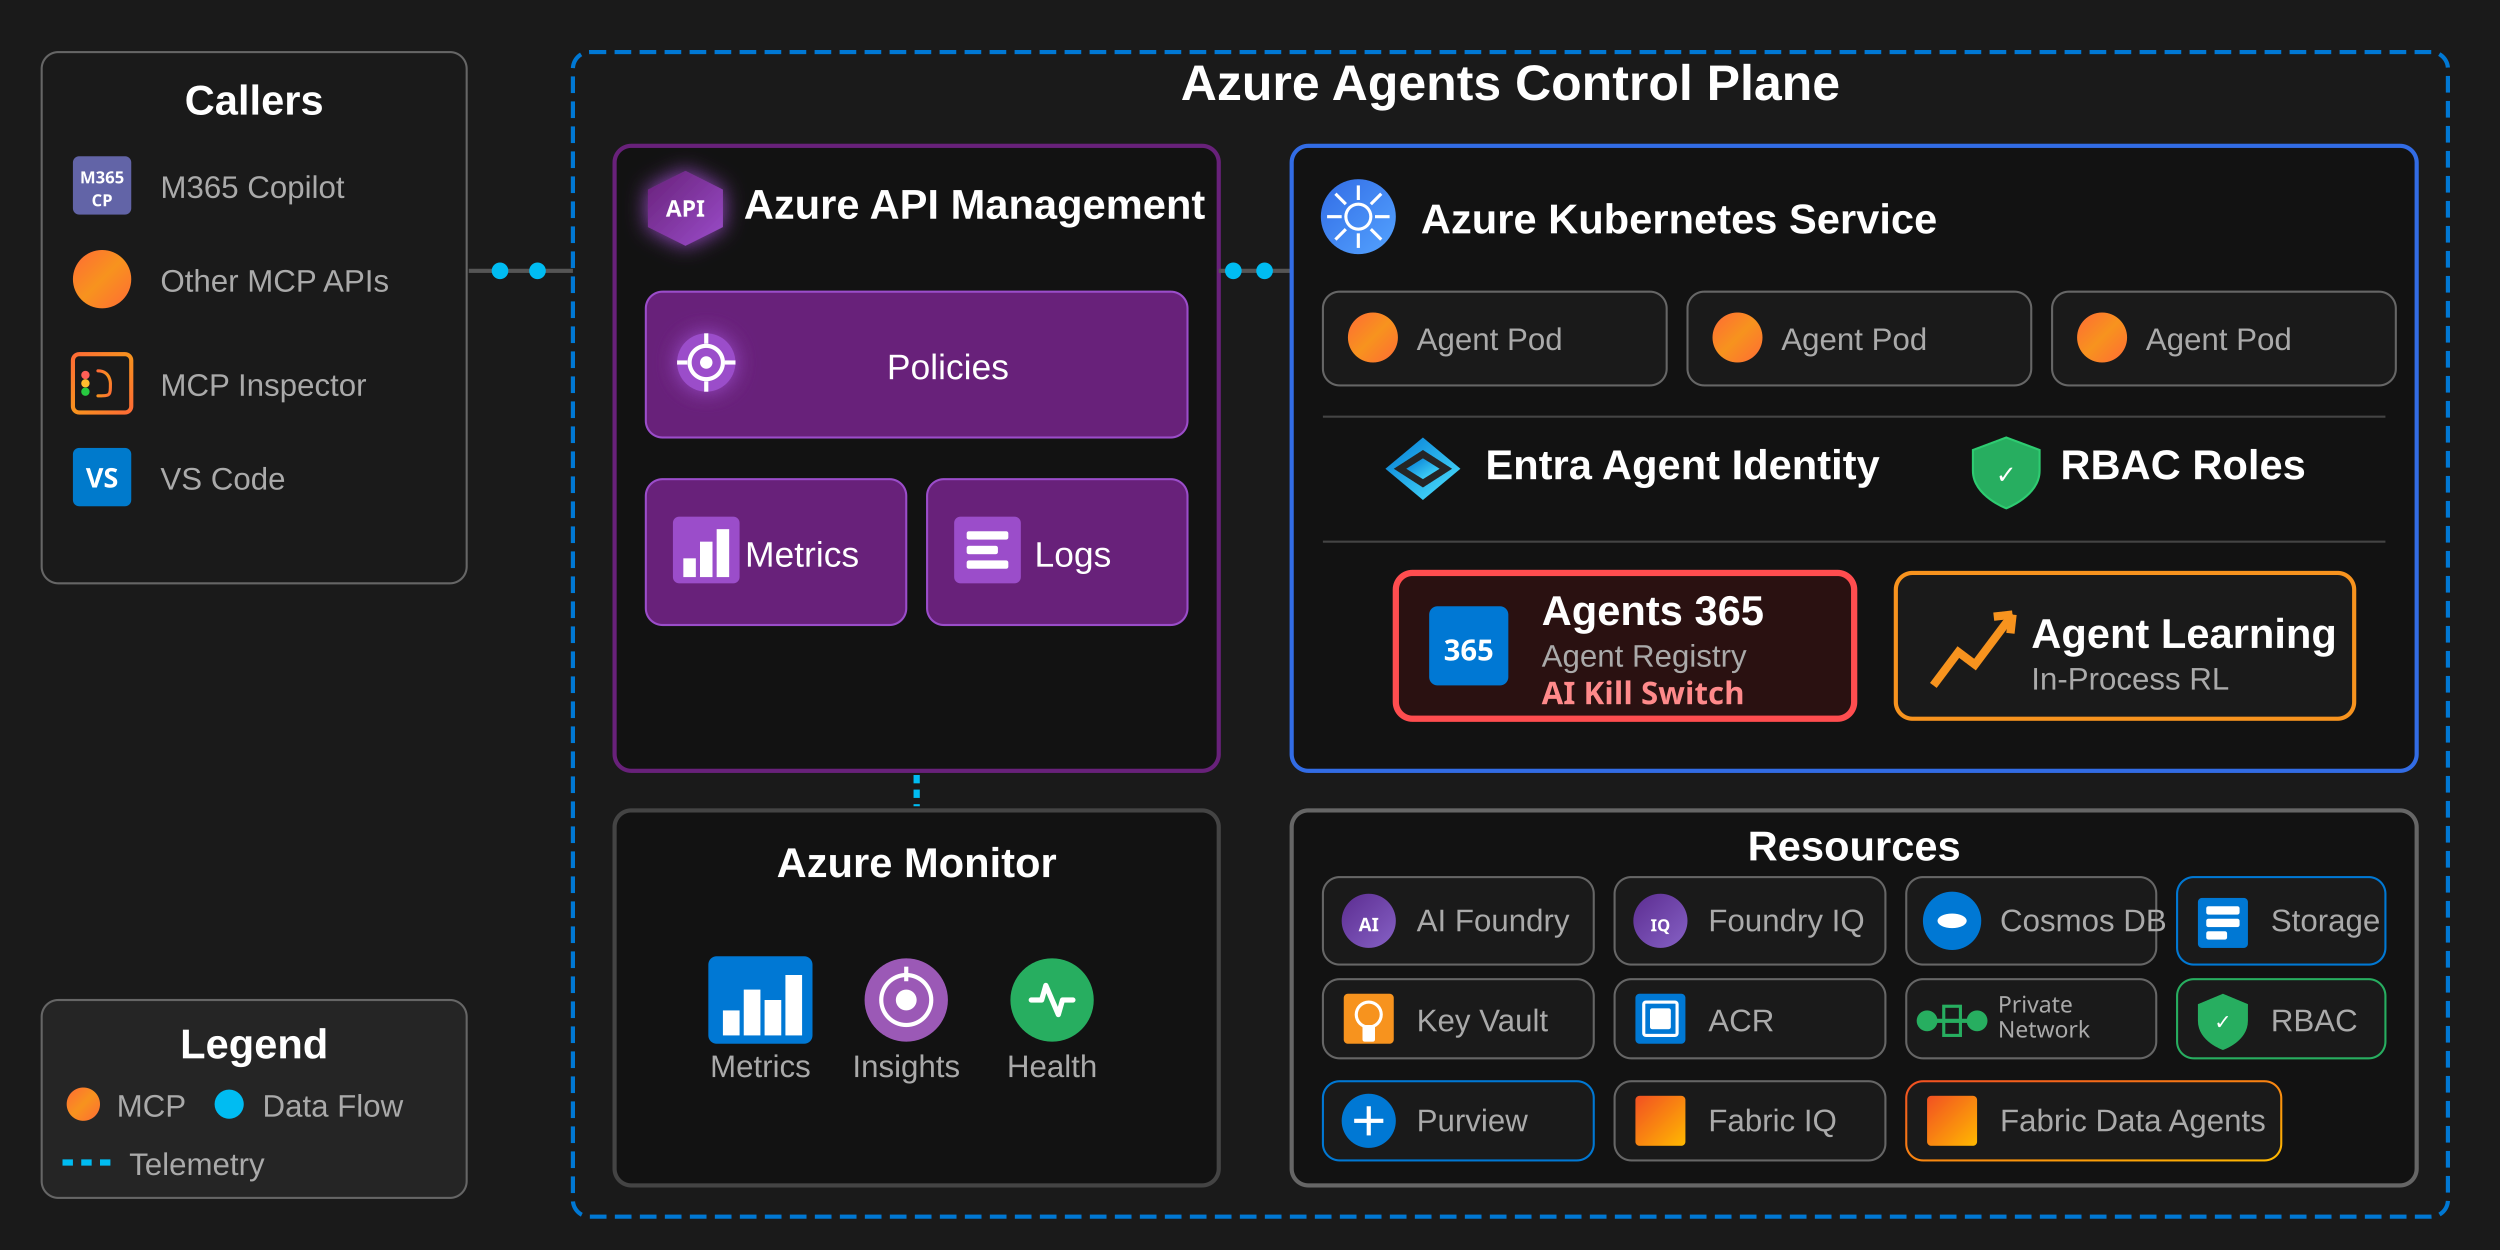
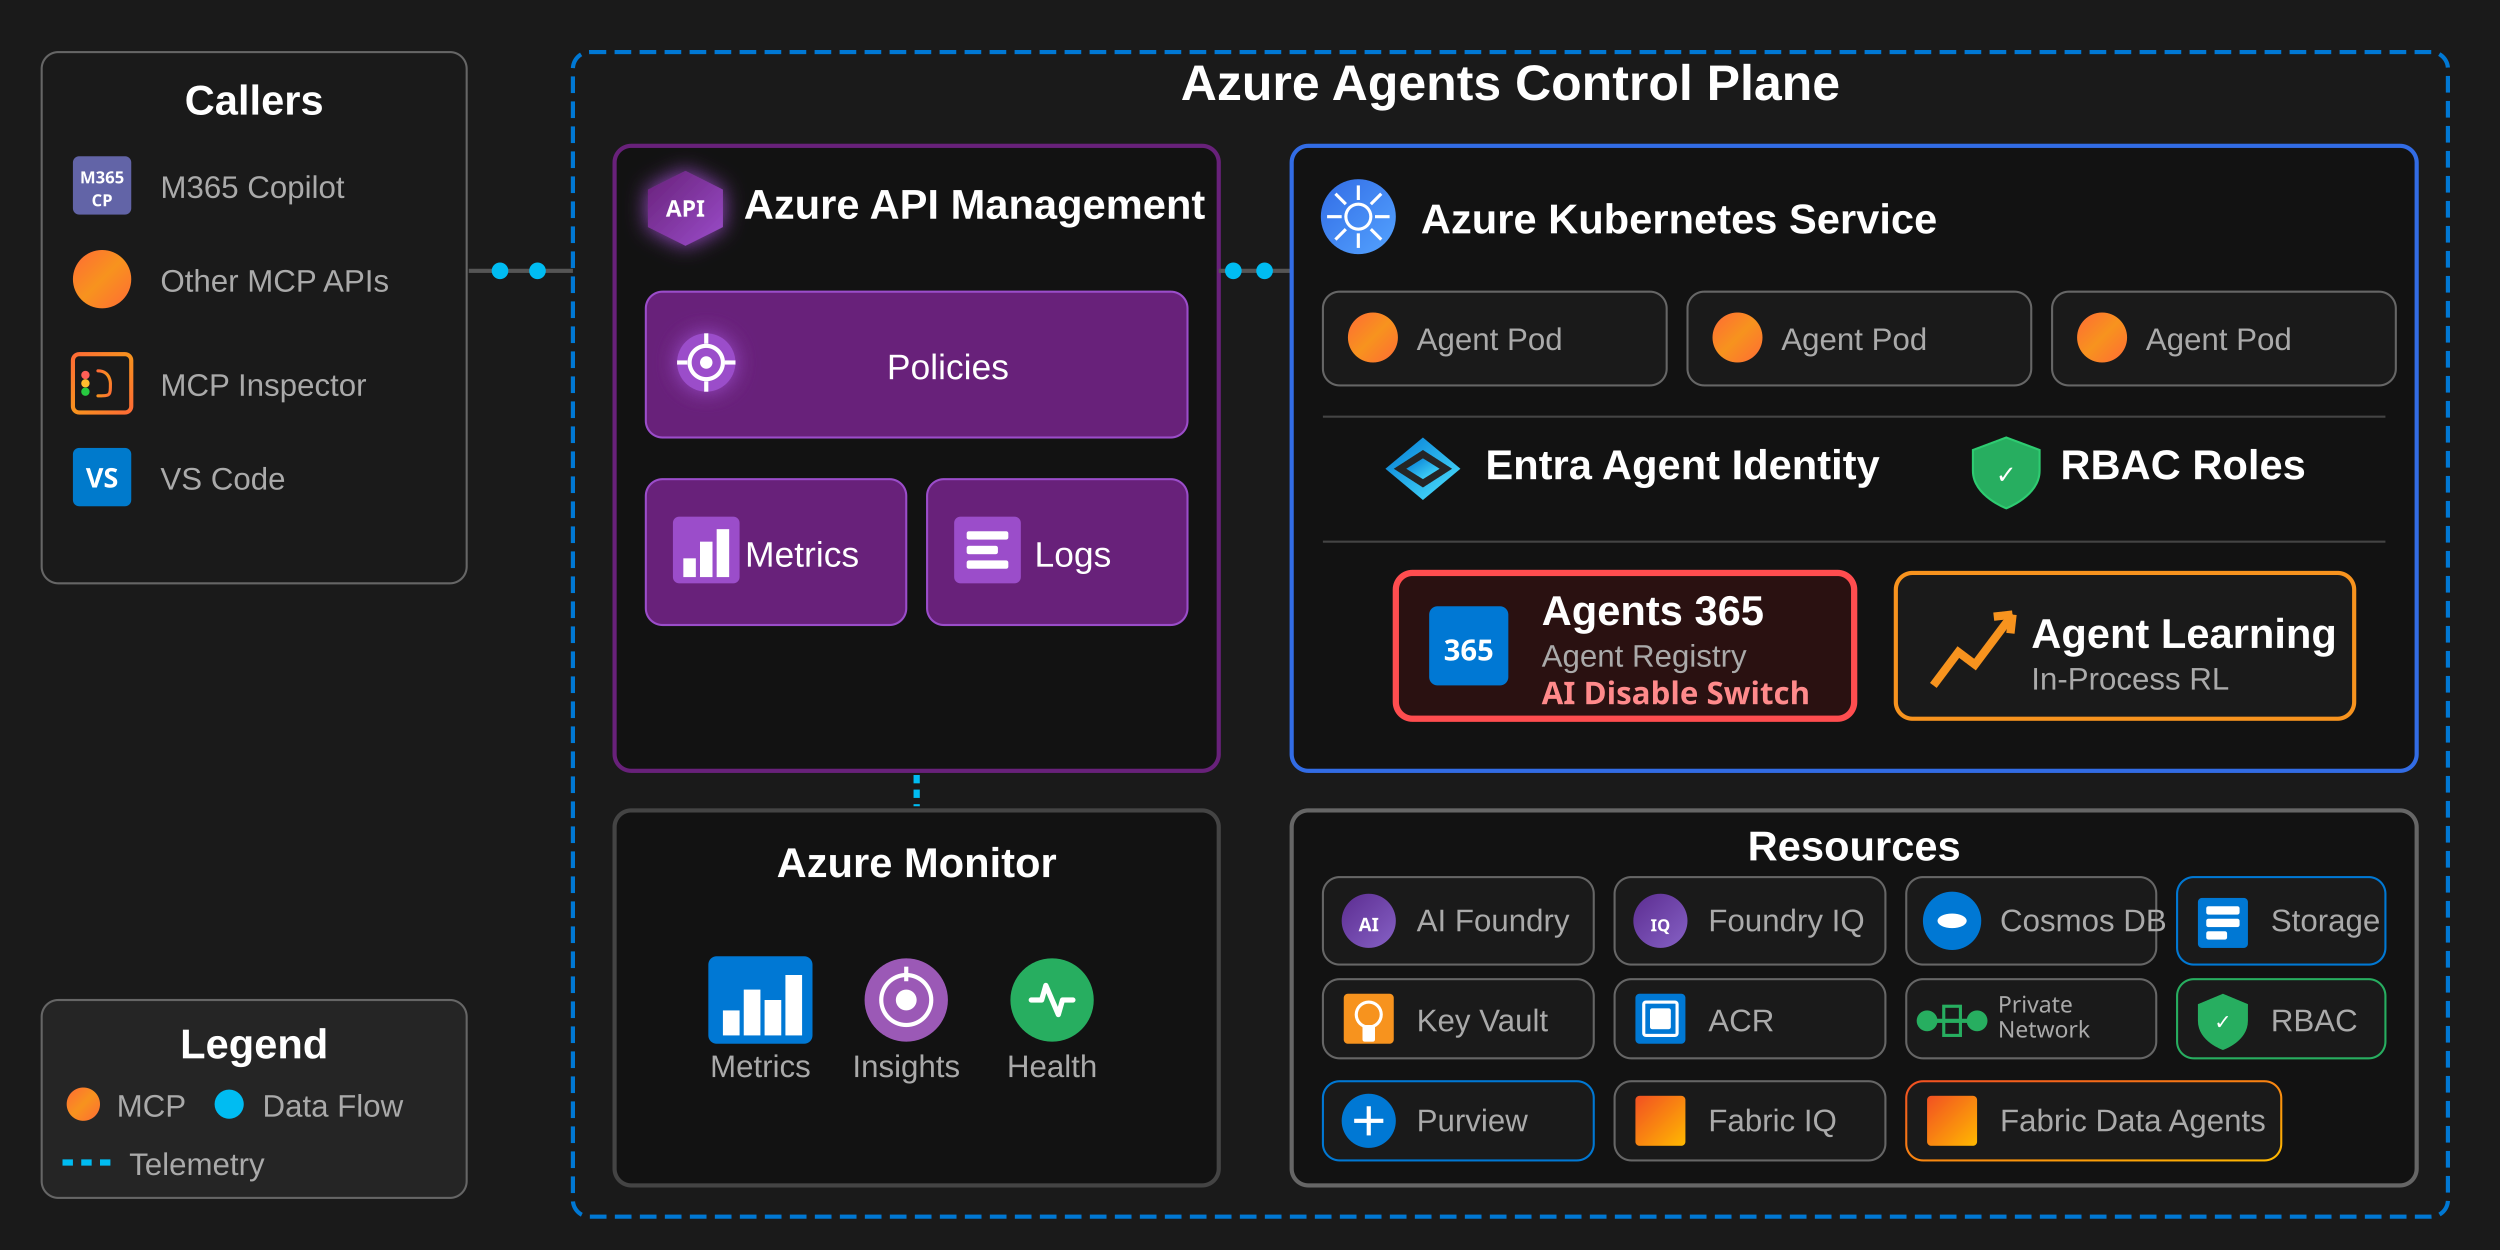
<svg xmlns="http://www.w3.org/2000/svg" viewBox="0 0 1200 600">
  <defs>
    <style>
      @keyframes pulse {
        0% { opacity: 0; transform: translateX(-20px); }
        50% { opacity: 1; }
        100% { opacity: 0; transform: translateX(20px); }
      }
      @keyframes glow {
        0%, 100% { filter: drop-shadow(0 0 3px #00bcf2); }
        50% { filter: drop-shadow(0 0 8px #00bcf2); }
      }
      .pulse-dot { animation: pulse 1.5s ease-in-out infinite; }
      .pulse-dot-delay1 { animation: pulse 1.5s ease-in-out 0.3s infinite; }
      .pulse-dot-delay2 { animation: pulse 1.5s ease-in-out 0.6s infinite; }
      .logo-glow { animation: glow 2s ease-in-out infinite; }
      .apim-glow { animation: glow 2s ease-in-out infinite; filter: drop-shadow(0 0 5px #9b4dca); }
      .title { font-family: 'Segoe UI', Arial, sans-serif; font-size: 20px; font-weight: 600; fill: #fff; }
      .title-large { font-family: 'Segoe UI', Arial, sans-serif; font-size: 24px; font-weight: 600; fill: #fff; }
      .label { font-family: 'Segoe UI', Arial, sans-serif; font-size: 17px; fill: #fff; }
      .sublabel { font-family: 'Segoe UI', Arial, sans-serif; font-size: 15px; fill: #aaa; }
      .section-label { font-family: 'Segoe UI', Arial, sans-serif; font-size: 16px; fill: #ccc; }
      .box { rx: 8; ry: 8; }
      .connector { stroke: #555; stroke-width: 2; fill: none; }
      .connector-dotted { stroke: #555; stroke-width: 2; fill: none; stroke-dasharray: 5,5; }
    </style>
    <marker id="arrowhead" markerWidth="8" markerHeight="6" refX="7" refY="3" orient="auto">
      <polygon points="0 0, 8 3, 0 6" fill="#555" />
    </marker>
    <marker id="arrowhead-down" markerWidth="6" markerHeight="8" refX="3" refY="7" orient="auto">
      <polygon points="0 0, 6 0, 3 8" fill="#555" />
    </marker>
    <linearGradient id="mcpGrad" x1="0%" y1="0%" x2="100%" y2="100%">
      <stop offset="0%" style="stop-color:#ff6b35" />
      <stop offset="50%" style="stop-color:#f7931e" />
      <stop offset="100%" style="stop-color:#ff6b35" />
    </linearGradient>
    <linearGradient id="azureGrad" x1="0%" y1="0%" x2="100%" y2="100%">
      <stop offset="0%" style="stop-color:#0078d4" />
      <stop offset="100%" style="stop-color:#00bcf2" />
    </linearGradient>
    <linearGradient id="entraGrad" x1="0%" y1="0%" x2="100%" y2="100%">
      <stop offset="0%" style="stop-color:#0078d4" />
      <stop offset="100%" style="stop-color:#50e6ff" />
    </linearGradient>
    <linearGradient id="k8sGrad" x1="0%" y1="0%" x2="100%" y2="100%">
      <stop offset="0%" style="stop-color:#326ce5" />
      <stop offset="100%" style="stop-color:#54a3ff" />
    </linearGradient>
    <linearGradient id="apimGrad" x1="0%" y1="0%" x2="100%" y2="100%">
      <stop offset="0%" style="stop-color:#68217a" />
      <stop offset="100%" style="stop-color:#9b4dca" />
    </linearGradient>
    <linearGradient id="foundryGrad" x1="0%" y1="0%" x2="100%" y2="100%">
      <stop offset="0%" style="stop-color:#5c2d91" />
      <stop offset="100%" style="stop-color:#8661c5" />
    </linearGradient>
    <linearGradient id="fabricGrad" x1="0%" y1="0%" x2="100%" y2="100%">
      <stop offset="0%" style="stop-color:#f25022" />
      <stop offset="100%" style="stop-color:#ffb900" />
    </linearGradient>
  </defs>
  <rect width="1200" height="600" fill="#1a1a1a" />
  <rect x="20" y="25" width="204" height="255" fill="#1a1a1a" stroke="#666" stroke-width="1" class="box" />
  <text x="122" y="55" class="title" text-anchor="middle">Callers</text>
  <g transform="translate(35, 75)">
    <rect x="0" y="0" width="28" height="28" fill="#6264A7" rx="3" />
    <text x="14" y="13" font-family="Segoe UI" font-size="8" font-weight="bold" fill="#fff" text-anchor="middle">M365</text>
    <text x="14" y="24" font-family="Segoe UI" font-size="8" font-weight="bold" fill="#fff" text-anchor="middle">CP</text>
    <text x="42" y="20" class="sublabel">M365 Copilot</text>
  </g>
  <g transform="translate(35, 120)">
    <g class="logo-glow">
      <circle cx="14" cy="14" r="14" fill="url(#mcpGrad)" />
    </g>
    <text x="42" y="20" class="sublabel">Other MCP APIs</text>
  </g>
  <g transform="translate(35, 170)">
    <rect x="0" y="0" width="28" height="28" fill="#1a1a1a" stroke="url(#mcpGrad)" stroke-width="2" rx="3" />
    <circle cx="6" cy="10" r="2" fill="#ff5f56" />
    <circle cx="6" cy="14" r="2" fill="#ffbd2e" />
    <circle cx="6" cy="18" r="2" fill="#27ca40" />
    <path d="M 12 8 C 18 8 18 14 18 14 C 18 20 18 20 12 20" stroke="url(#mcpGrad)" stroke-width="1.5" fill="none" stroke-linecap="round" />
    <line x1="16" y1="8" x2="16" y2="20" stroke="url(#mcpGrad)" stroke-width="1.5" stroke-linecap="round" />
    <text x="42" y="20" class="sublabel">MCP Inspector</text>
  </g>
  <g transform="translate(35, 215)">
    <rect x="0" y="0" width="28" height="28" fill="#007acc" rx="3" />
    <text x="14" y="19" font-family="Segoe UI" font-size="13" font-weight="bold" fill="#fff" text-anchor="middle">VS</text>
    <text x="42" y="20" class="sublabel">VS Code</text>
  </g>
  <rect x="20" y="480" width="204" height="95" fill="#252525" stroke="#666" stroke-width="1" class="box" />
  <text x="122" y="508" class="title" text-anchor="middle">Legend</text>
  <g transform="translate(30, 520)">
    <circle cx="10" cy="10" r="8" fill="url(#mcpGrad)" />
    <text x="26" y="16" class="sublabel">MCP</text>
  </g>
  <g transform="translate(100, 520)">
    <g class="logo-glow">
      <circle cx="10" cy="10" r="7" fill="#00bcf2" />
    </g>
    <text x="26" y="16" class="sublabel">Data Flow</text>
  </g>
  <g transform="translate(30, 548)">
    <line x1="0" y1="10" x2="24" y2="10" stroke="#00bcf2" stroke-width="3" stroke-dasharray="5,4" />
    <text x="32" y="16" class="sublabel">Telemetry</text>
  </g>
  <line x1="225" y1="130" x2="275" y2="130" class="connector" />
  <circle cx="240" cy="130" r="4" fill="#00bcf2" class="pulse-dot" />
  <circle cx="258" cy="130" r="4" fill="#00bcf2" class="pulse-dot-delay1" />
  <rect x="275" y="25" width="900" height="559" fill="none" stroke="#0078d4" stroke-width="2" stroke-dasharray="8,4" class="box" />
  <text x="725" y="48" class="title-large" text-anchor="middle">Azure Agents Control Plane</text>
  <g transform="translate(295, 70)">
    <rect x="0" y="0" width="290" height="300" fill="#121212" stroke="#68217a" stroke-width="2" class="box" />
    <g transform="translate(12, 12)" class="apim-glow">
      <path d="M 22 0 L 40 9 L 40 27 L 22 36 L 4 27 L 4 9 Z" fill="url(#apimGrad)" />
      <text x="22" y="22" font-family="Segoe UI" font-size="11" font-weight="bold" fill="#fff" text-anchor="middle">API</text>
    </g>
    <text x="62" y="35" class="title">Azure API Management</text>
    <rect x="15" y="70" width="260" height="70" fill="#68217a" stroke="#9b4dca" stroke-width="1" class="box" />
    <g transform="translate(28, 88)" class="apim-glow">
      <circle cx="16" cy="16" r="14" fill="#9b4dca" />
      <circle cx="16" cy="16" r="8" fill="none" stroke="#fff" stroke-width="2" />
      <circle cx="16" cy="16" r="3" fill="#fff" />
      <line x1="16" y1="2" x2="16" y2="7" stroke="#fff" stroke-width="2" />
      <line x1="16" y1="25" x2="16" y2="30" stroke="#fff" stroke-width="2" />
      <line x1="2" y1="16" x2="7" y2="16" stroke="#fff" stroke-width="2" />
      <line x1="25" y1="16" x2="30" y2="16" stroke="#fff" stroke-width="2" />
    </g>
    <text x="160" y="112" class="label" text-anchor="middle">Policies</text>
    <rect x="15" y="160" width="125" height="70" fill="#68217a" stroke="#9b4dca" stroke-width="1" class="box" />
    <g transform="translate(28, 178)">
      <rect x="0" y="0" width="32" height="32" fill="#9b4dca" rx="3" />
      <rect x="5" y="20" width="6" height="9" fill="#fff" />
      <rect x="13" y="12" width="6" height="17" fill="#fff" />
      <rect x="21" y="6" width="6" height="23" fill="#fff" />
    </g>
    <text x="90" y="202" class="label" text-anchor="middle">Metrics</text>
    <rect x="150" y="160" width="125" height="70" fill="#68217a" stroke="#9b4dca" stroke-width="1" class="box" />
    <g transform="translate(163, 178)">
      <rect x="0" y="0" width="32" height="32" fill="#9b4dca" rx="3" />
      <rect x="6" y="7" width="20" height="4" fill="#fff" rx="1" />
      <rect x="6" y="14" width="15" height="4" fill="#fff" rx="1" />
      <rect x="6" y="21" width="20" height="4" fill="#fff" rx="1" />
    </g>
    <text x="220" y="202" class="label" text-anchor="middle">Logs</text>
  </g>
  <g transform="translate(295, 389)">
    <rect x="0" y="0" width="290" height="180" fill="#121212" stroke="#444" stroke-width="2" class="box" />
    <text x="145" y="32" class="title" text-anchor="middle">Azure Monitor</text>
    <g transform="translate(45, 70)">
      <rect x="0" y="0" width="50" height="42" fill="#0078d4" rx="4" />
      <rect x="7" y="26" width="8" height="12" fill="#fff" />
      <rect x="17" y="16" width="8" height="22" fill="#fff" />
      <rect x="27" y="21" width="8" height="17" fill="#fff" />
      <rect x="37" y="9" width="8" height="29" fill="#fff" />
      <text x="25" y="58" class="sublabel" text-anchor="middle">Metrics</text>
    </g>
    <g transform="translate(115, 70)">
      <circle cx="25" cy="21" r="20" fill="#9b59b6" />
      <circle cx="25" cy="21" r="12" fill="none" stroke="#fff" stroke-width="2" />
      <circle cx="25" cy="21" r="5" fill="#fff" />
      <line x1="25" y1="5" x2="25" y2="12" stroke="#fff" stroke-width="2" />
      <text x="25" y="58" class="sublabel" text-anchor="middle">Insights</text>
    </g>
    <g transform="translate(185, 70)">
      <circle cx="25" cy="21" r="20" fill="#27ae60" />
      <path d="M 15 21 L 20 21 L 22 14 L 28 28 L 30 21 L 35 21" stroke="#fff" stroke-width="2.5" fill="none" stroke-linecap="round" stroke-linejoin="round" />
      <text x="25" y="58" class="sublabel" text-anchor="middle">Health</text>
    </g>
  </g>
  <line x1="440" y1="372" x2="440" y2="387" stroke="#00bcf2" stroke-width="3" stroke-dasharray="4,3" />
  <line x1="585" y1="130" x2="620" y2="130" class="connector" />
  <circle cx="592" cy="130" r="4" fill="#00bcf2" class="pulse-dot" />
  <circle cx="607" cy="130" r="4" fill="#00bcf2" class="pulse-dot-delay1" />
  <g transform="translate(620, 70)">
    <rect x="0" y="0" width="540" height="300" fill="#121212" stroke="#326ce5" stroke-width="2" class="box" />
    <g transform="translate(12, 14)">
      <g class="logo-glow">
        <circle cx="20" cy="20" r="18" fill="url(#k8sGrad)" />
        <circle cx="20" cy="20" r="6" fill="none" stroke="#fff" stroke-width="1.5" />
        <line x1="20" y1="5" x2="20" y2="12" stroke="#fff" stroke-width="1.5" />
        <line x1="20" y1="28" x2="20" y2="35" stroke="#fff" stroke-width="1.5" />
        <line x1="5" y1="20" x2="12" y2="20" stroke="#fff" stroke-width="1.5" />
        <line x1="28" y1="20" x2="35" y2="20" stroke="#fff" stroke-width="1.5" />
        <line x1="9" y1="9" x2="14" y2="14" stroke="#fff" stroke-width="1.5" />
        <line x1="26" y1="26" x2="31" y2="31" stroke="#fff" stroke-width="1.5" />
        <line x1="31" y1="9" x2="26" y2="14" stroke="#fff" stroke-width="1.5" />
        <line x1="9" y1="31" x2="14" y2="26" stroke="#fff" stroke-width="1.5" />
      </g>
      <text x="50" y="28" class="title">Azure Kubernetes Service</text>
    </g>
    <g transform="translate(15, 70)">
      <rect x="0" y="0" width="165" height="45" fill="#1a1a1a" stroke="#666" stroke-width="1" class="box" />
      <g class="logo-glow">
        <circle cx="24" cy="22" r="12" fill="url(#mcpGrad)" />
      </g>
      <text x="45" y="28" class="sublabel">Agent Pod</text>
      <rect x="175" y="0" width="165" height="45" fill="#1a1a1a" stroke="#666" stroke-width="1" class="box" />
      <g class="logo-glow">
        <circle cx="199" cy="22" r="12" fill="url(#mcpGrad)" />
      </g>
      <text x="220" y="28" class="sublabel">Agent Pod</text>
      <rect x="350" y="0" width="165" height="45" fill="#1a1a1a" stroke="#666" stroke-width="1" class="box" />
      <g class="logo-glow">
        <circle cx="374" cy="22" r="12" fill="url(#mcpGrad)" />
      </g>
      <text x="395" y="28" class="sublabel">Agent Pod</text>
    </g>
    <line x1="15" y1="130" x2="525" y2="130" stroke="#444" stroke-width="1" />
    <g transform="translate(45, 140)">
      <g class="logo-glow">
        <polygon points="18,0 36,15 18,30 0,15" fill="url(#entraGrad)" />
        <polygon points="18,6 32,15 18,24 4,15" fill="#252525" />
        <polygon points="18,10 26,15 18,20 10,15" fill="url(#entraGrad)" />
      </g>
      <text x="48" y="20" class="title">Entra Agent Identity</text>
      <g transform="translate(280, 0)" class="logo-glow">
        <path d="M 18 0 L 34 6 L 34 16 C 34 28 18 34 18 34 C 18 34 2 28 2 16 L 2 6 Z" fill="#27ae60" stroke="#2ecc71" stroke-width="1" />
        <text x="18" y="22" font-family="Segoe UI" font-size="12" font-weight="bold" fill="#fff" text-anchor="middle">✓</text>
      </g>
      <text x="324" y="20" class="title">RBAC Roles</text>
    </g>
    <line x1="15" y1="190" x2="525" y2="190" stroke="#444" stroke-width="1" />
    <g transform="translate(50, 205)">
      <rect x="0" y="0" width="220" height="70" fill="#2a1111" stroke="#ff4d4f" stroke-width="3" class="box" />
      <g class="logo-glow">
        <rect x="16" y="16" width="38" height="38" fill="#0078d4" rx="4" />
        <text x="35" y="42" font-family="Segoe UI" font-size="14" font-weight="bold" fill="#fff" text-anchor="middle">365</text>
      </g>
      <text x="70" y="25" class="title">Agents 365</text>
      <text x="70" y="45" class="sublabel">Agent Registry</text>
-       <text x="70" y="63" font-family="Segoe UI" font-size="15" font-weight="600" fill="#ff8a8b">AI Kill Switch</text>
+       <text x="70" y="63" font-family="Segoe UI" font-size="15" font-weight="600" fill="#ff8a8b">AI Disable Switch</text>
    </g>
    <g transform="translate(290, 205)">
      <rect x="0" y="0" width="220" height="70" fill="#1a1a1a" stroke="#f7931e" stroke-width="2" class="box" />
      <g class="logo-glow" transform="translate(16, 14)">
        <polyline points="2,40 14,24 22,30 40,6" fill="none" stroke="#f7931e" stroke-width="4" />
        <path d="M 40 6 L 31 7 M 40 6 L 39 15" fill="none" stroke="#f7931e" stroke-width="4" />
      </g>
      <text x="65" y="36" class="title">Agent Learning</text>
      <text x="65" y="56" class="sublabel">In-Process RL</text>
    </g>
  </g>
  <g transform="translate(620, 389)">
    <rect x="0" y="0" width="540" height="180" fill="#121212" stroke="#666" stroke-width="2" class="box" />
    <text x="270" y="24" class="title" text-anchor="middle">Resources</text>
    <g transform="translate(15, 32)">
      <rect x="0" y="0" width="130" height="42" fill="#1a1a1a" stroke="#666" stroke-width="1" class="box" />
      <circle cx="22" cy="21" r="13" fill="url(#foundryGrad)" />
      <text x="22" y="26" font-family="Segoe UI" font-size="9" font-weight="bold" fill="#fff" text-anchor="middle">AI</text>
      <text x="45" y="26" class="sublabel">AI Foundry</text>
    </g>
    <g transform="translate(155, 32)">
      <rect x="0" y="0" width="130" height="42" fill="#1a1a1a" stroke="#666" stroke-width="1" class="box" />
      <circle cx="22" cy="21" r="13" fill="url(#foundryGrad)" />
      <text x="22" y="26" font-family="Segoe UI" font-size="8" font-weight="bold" fill="#fff" text-anchor="middle">IQ</text>
      <text x="45" y="26" class="sublabel">Foundry IQ</text>
    </g>
    <g transform="translate(295, 32)">
      <rect x="0" y="0" width="120" height="42" fill="#1a1a1a" stroke="#666" stroke-width="1" class="box" />
      <circle cx="22" cy="21" r="14" fill="#0078d4" />
      <ellipse cx="22" cy="21" rx="7" ry="3.5" fill="#fff" />
      <text x="45" y="26" class="sublabel">Cosmos DB</text>
    </g>
    <g transform="translate(425, 32)">
      <rect x="0" y="0" width="100" height="42" fill="#1a1a1a" stroke="#0078d4" stroke-width="1" class="box" />
      <rect x="10" y="10" width="24" height="24" fill="#0078d4" rx="2" />
      <rect x="14" y="14" width="16" height="4" fill="#fff" rx="1" />
      <rect x="14" y="20" width="16" height="4" fill="#fff" rx="1" />
      <rect x="14" y="26" width="10" height="4" fill="#fff" rx="1" />
      <text x="45" y="26" class="sublabel">Storage</text>
    </g>
    <g transform="translate(15, 85)">
      <rect x="0" y="-4" width="130" height="38" fill="#1a1a1a" stroke="#666" stroke-width="1" class="box" />
      <rect x="10" y="3" width="24" height="24" fill="#f7931e" rx="2" />
      <circle cx="22" cy="13" r="6" fill="none" stroke="#fff" stroke-width="1.5" />
      <rect x="19" y="18" width="6" height="8" fill="#fff" rx="1" />
      <text x="45" y="21" class="sublabel">Key Vault</text>
    </g>
    <g transform="translate(155, 85)">
      <rect x="0" y="-4" width="130" height="38" fill="#1a1a1a" stroke="#666" stroke-width="1" class="box" />
      <rect x="10" y="3" width="24" height="24" fill="#0078d4" rx="2" />
      <rect x="14" y="7" width="16" height="16" fill="none" stroke="#fff" stroke-width="1.5" rx="1" />
      <rect x="17" y="10" width="10" height="10" fill="#fff" rx="1" />
      <text x="45" y="21" class="sublabel">ACR</text>
    </g>
    <g transform="translate(295, 85)">
      <rect x="0" y="-4" width="120" height="38" fill="#1a1a1a" stroke="#666" stroke-width="1" class="box" />
      <path d="M 10 16 L 34 16" stroke="#27ae60" stroke-width="2" />
      <circle cx="10" cy="16" r="5" fill="#27ae60" />
      <circle cx="34" cy="16" r="5" fill="#27ae60" />
      <path d="M 18 9 L 26 9 L 26 23 L 18 23 Z" fill="none" stroke="#27ae60" stroke-width="1.5" />
      <text x="44" y="12" font-family="Segoe UI" font-size="11" fill="#aaa">Private</text>
      <text x="44" y="24" font-family="Segoe UI" font-size="11" fill="#aaa">Network</text>
    </g>
    <g transform="translate(425, 85)">
      <rect x="0" y="-4" width="100" height="38" fill="#1a1a1a" stroke="#27ae60" stroke-width="1" class="box" />
      <path d="M 22 3 L 34 8 L 34 16 C 34 26 22 30 22 30 C 22 30 10 26 10 16 L 10 8 Z" fill="#27ae60" />
      <text x="22" y="20" font-family="Segoe UI" font-size="10" font-weight="bold" fill="#fff" text-anchor="middle">✓</text>
      <text x="45" y="21" class="sublabel">RBAC</text>
    </g>
    <g transform="translate(15, 130)">
      <rect x="0" y="0" width="130" height="38" fill="#1a1a1a" stroke="#0078d4" stroke-width="1" class="box" />
      <circle cx="22" cy="19" r="13" fill="#0078d4" />
      <path d="M 15 19 L 29 19 M 22 12 L 22 26" stroke="#fff" stroke-width="2" />
      <text x="45" y="24" class="sublabel">Purview</text>
    </g>
    <g transform="translate(155, 130)">
      <rect x="0" y="0" width="130" height="38" fill="#1a1a1a" stroke="#666" stroke-width="1" class="box" />
      <rect x="10" y="7" width="24" height="24" fill="url(#fabricGrad)" rx="2" />
      <text x="45" y="24" class="sublabel">Fabric IQ</text>
    </g>
    <g transform="translate(295, 130)">
      <rect x="0" y="0" width="180" height="38" fill="#1a1a1a" stroke="url(#fabricGrad)" stroke-width="1" class="box" />
      <rect x="10" y="7" width="24" height="24" fill="url(#fabricGrad)" rx="2" />
      <text x="45" y="24" class="sublabel">Fabric Data Agents</text>
    </g>
  </g>
</svg>
